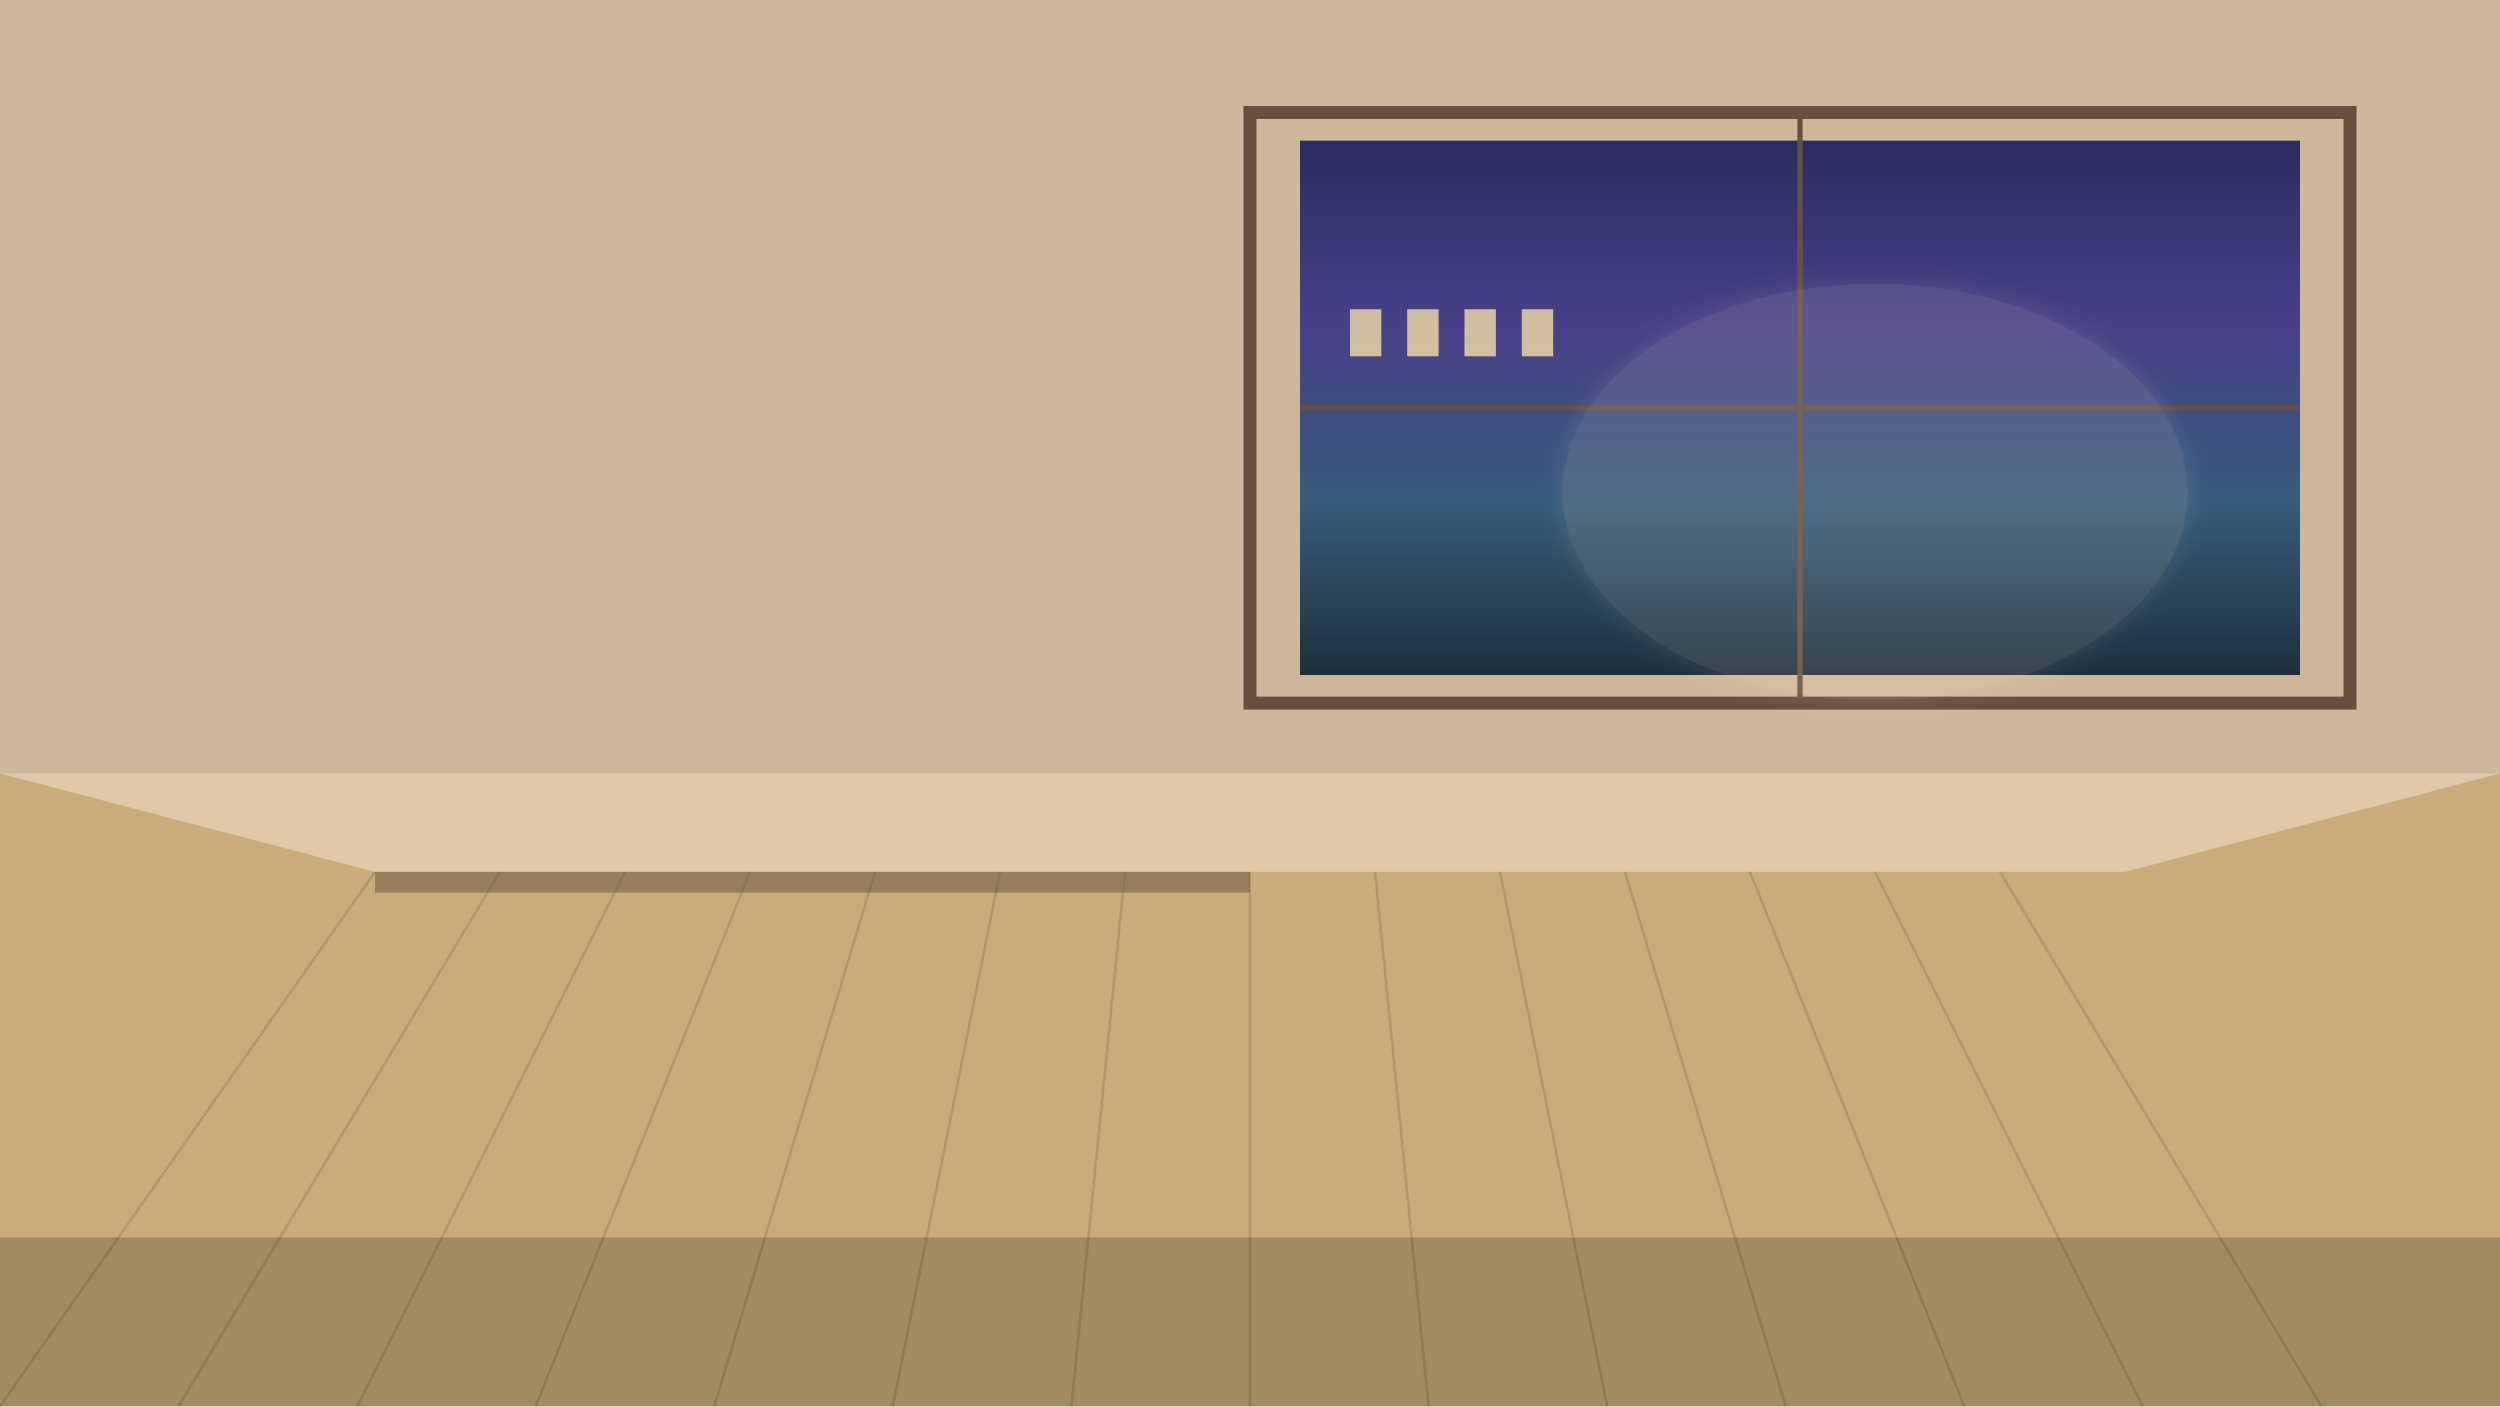
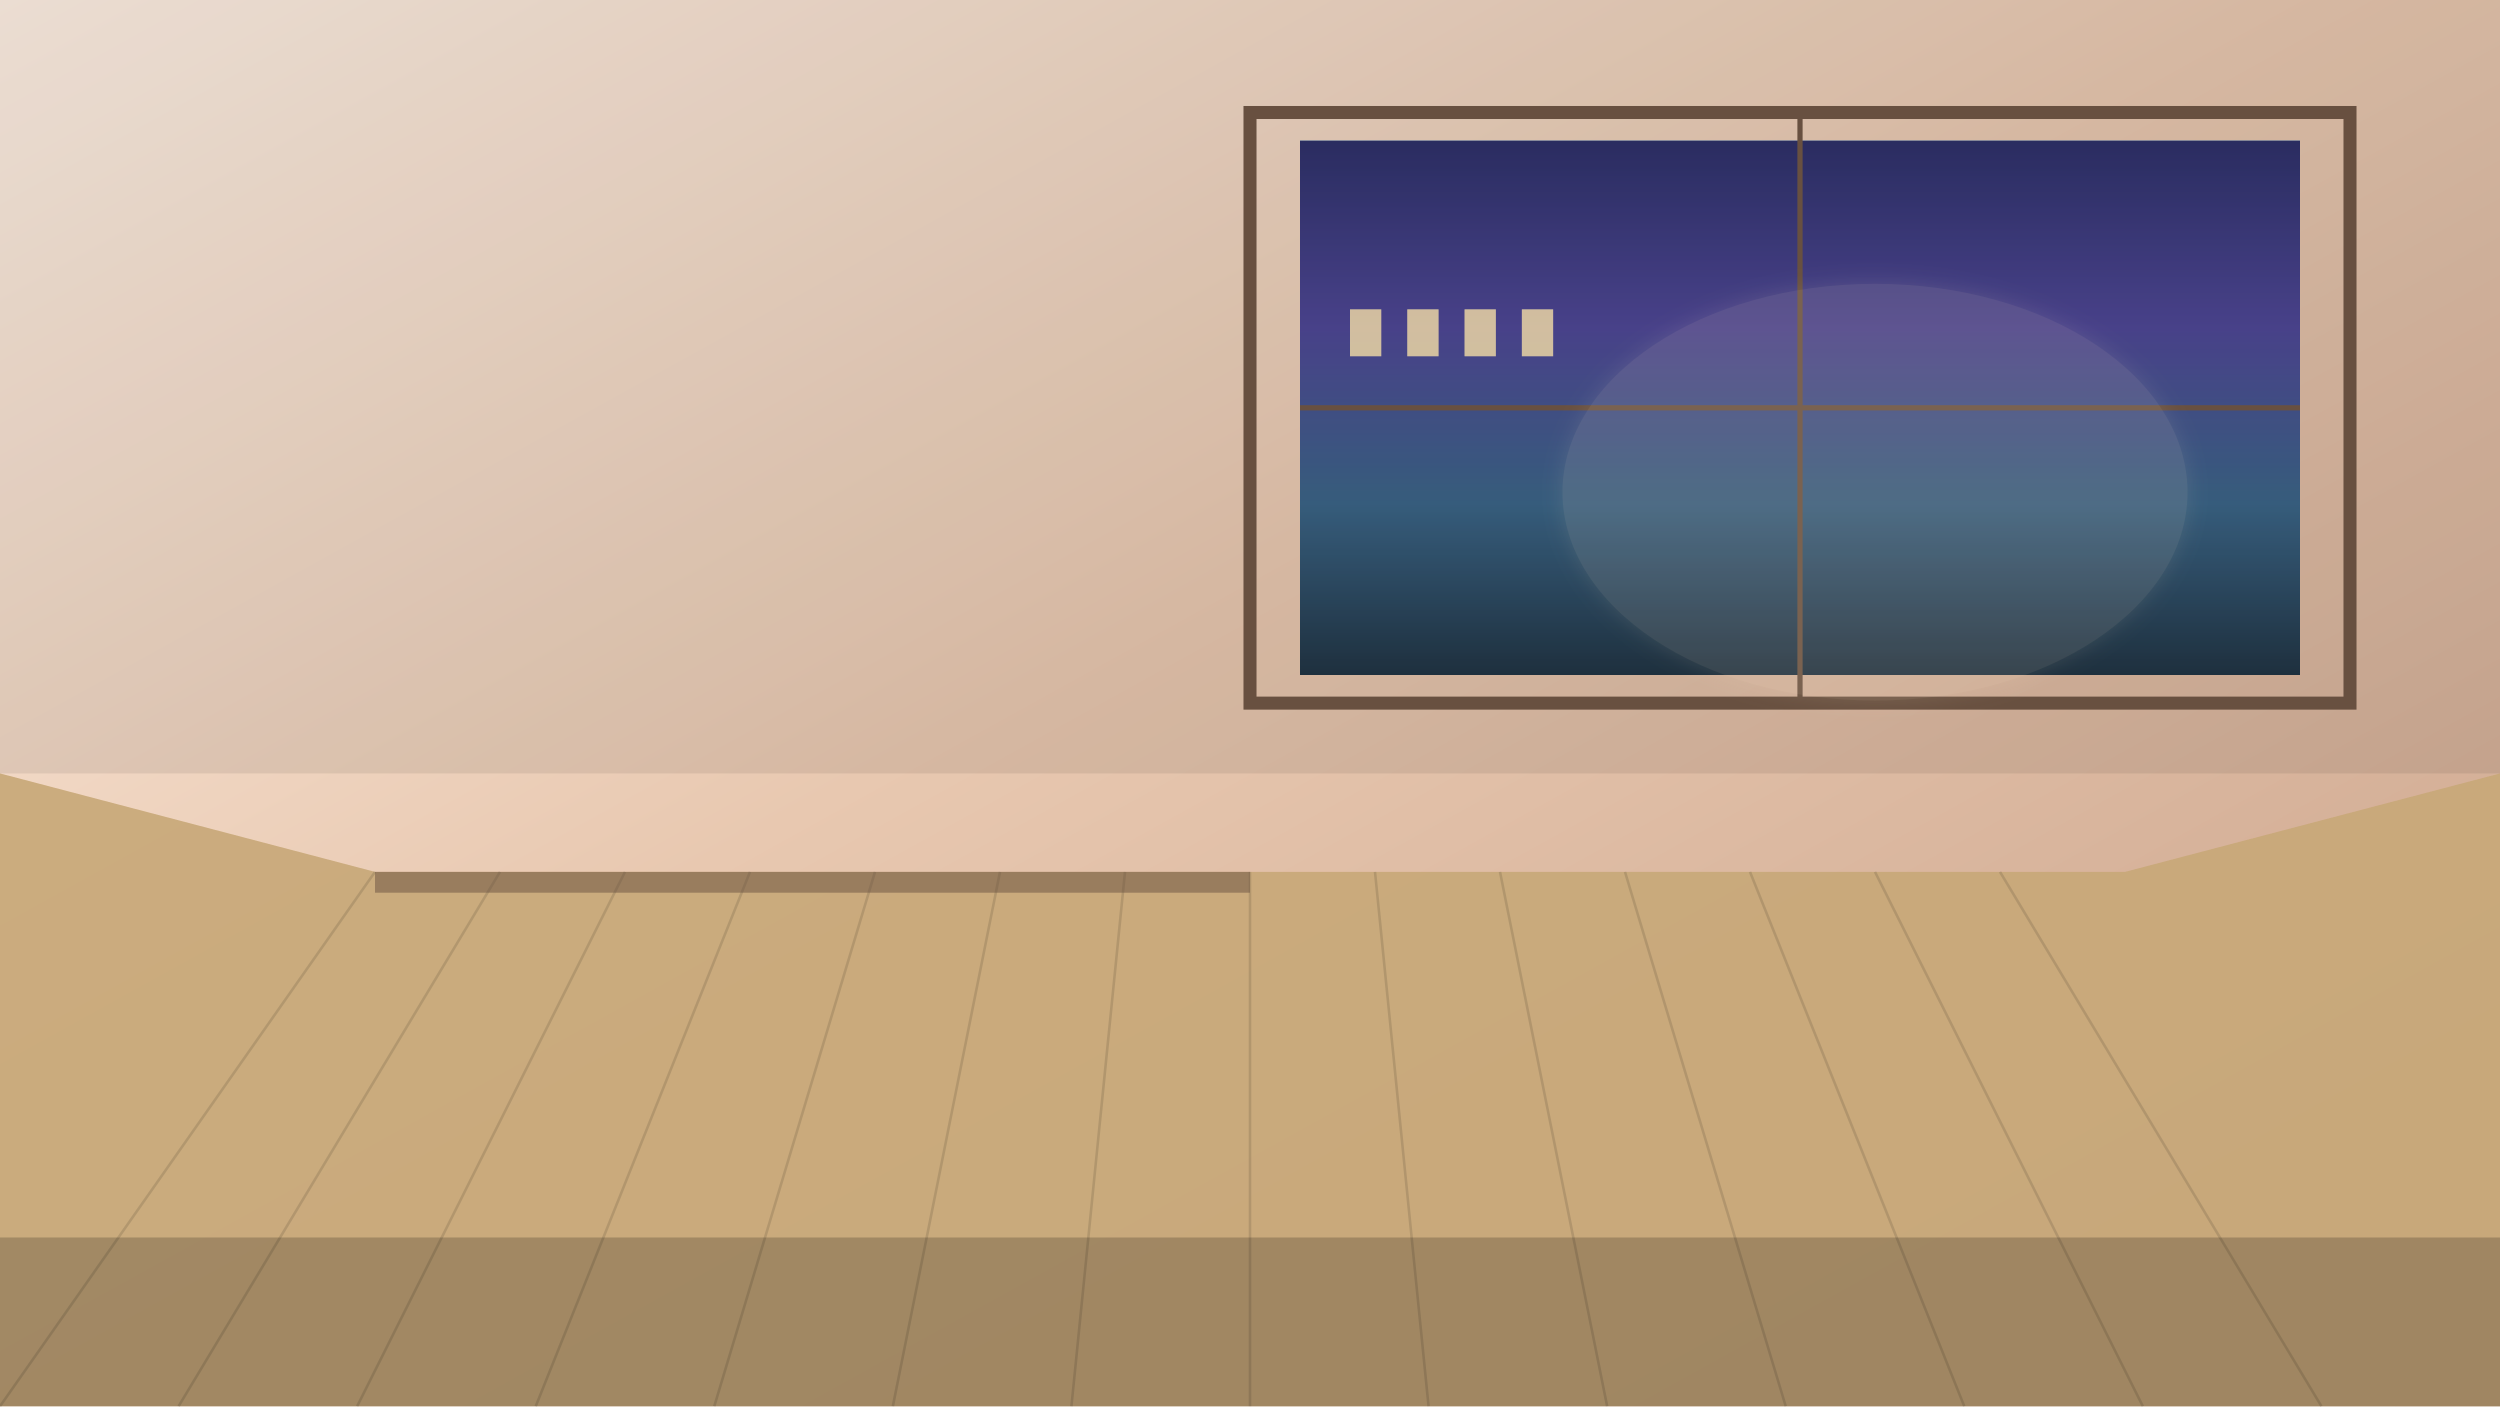
<svg xmlns="http://www.w3.org/2000/svg" viewBox="0 0 960 540" width="960" height="540">
  <defs>
    <linearGradient id="skyTop" x1="0" y1="0" x2="0" y2="1">
      <stop offset="0%" stop-color="#1a1048" />
      <stop offset="35%" stop-color="#3d2878" />
      <stop offset="68%" stop-color="#284868" />
      <stop offset="100%" stop-color="#0c1420" />
    </linearGradient>
    <linearGradient id="skyDay" x1="0" y1="0" x2="0" y2="1">
      <stop offset="0%" stop-color="#7ec8ff" />
      <stop offset="45%" stop-color="#a8d8f8" />
      <stop offset="78%" stop-color="#e8c878" />
      <stop offset="100%" stop-color="#88b868" />
    </linearGradient>
    <linearGradient id="skySunset" x1="0" y1="0" x2="0" y2="1">
      <stop offset="0%" stop-color="#ff6b4a" />
      <stop offset="28%" stop-color="#d84888" />
      <stop offset="55%" stop-color="#683878" />
      <stop offset="100%" stop-color="#120818" />
    </linearGradient>
    <linearGradient id="haze" x1="0" y1="0.4" x2="0" y2="1">
      <stop offset="0%" stop-color="#fff" stop-opacity="0" />
      <stop offset="100%" stop-color="#c8d8f0" stop-opacity="0.22" />
    </linearGradient>
    <filter id="softGlow" x="-40%" y="-40%" width="180%" height="180%">
      <feGaussianBlur stdDeviation="4" result="b" />
      <feMerge>
        <feMergeNode in="b" />
        <feMergeNode in="SourceGraphic" />
      </feMerge>
    </filter>
    <filter id="neonGlow" x="-60%" y="-60%" width="220%" height="220%">
      <feGaussianBlur stdDeviation="6" result="b" />
      <feMerge>
        <feMergeNode in="b" />
        <feMergeNode in="b" />
        <feMergeNode in="SourceGraphic" />
      </feMerge>
    </filter>
    <filter id="paintSoft" x="-2%" y="-2%" width="104%" height="104%">
      <feGaussianBlur stdDeviation="0.6" />
    </filter>
    <radialGradient id="sunDisc" cx="0.5" cy="0.5" r="0.5">
      <stop offset="0%" stop-color="#fff8e8" />
      <stop offset="55%" stop-color="#ffd080" />
      <stop offset="100%" stop-color="#ff904000" />
    </radialGradient>
    <radialGradient id="moonGlow" cx="0.5" cy="0.5" r="0.5">
      <stop offset="0%" stop-color="#fffef8" />
      <stop offset="40%" stop-color="#e8e0f0" />
      <stop offset="100%" stop-color="#e8e0f000" />
    </radialGradient>
+     <linearGradient id="wallWarm" x1="0" y1="0" x2="1" y2="1">
+       <stop offset="0%" stop-color="#fff0e4" />
+       <stop offset="45%" stop-color="#e8c8b0" />
+       <stop offset="100%" stop-color="#c8a088" />
+     </linearGradient>
+     <linearGradient id="wallCool" x1="0" y1="0" x2="0" y2="1">
+       <stop offset="0%" stop-color="#eef2f8" />
+       <stop offset="100%" stop-color="#b8c0d0" />
+     </linearGradient>
+     <linearGradient id="floorWood" x1="0" y1="0.6" x2="0" y2="1">
+       <stop offset="0%" stop-color="#a88870" />
+       <stop offset="100%" stop-color="#685040" />
+     </linearGradient>
+     <radialGradient id="lampGlow" cx="0.5" cy="0.5" r="0.5">
+       <stop offset="0%" stop-color="#fff8e0" />
+       <stop offset="70%" stop-color="#ffd898" stop-opacity="0.35" />
+       <stop offset="100%" stop-color="#ffd898" stop-opacity="0" />
+     </radialGradient>
  </defs>
-   <rect width="960" height="540" fill="#e0c8a8" />
-   <polygon points="0,297 0,540 960,540 960,297 816,334.8 144,334.8" fill="#c8a878" opacity="0.9" />
+   <rect width="960" height="540" fill="url(#wallWarm)" />
+   <polygon points="0,297 0,540 960,540 960,297 816,334.8 144,334.8" fill="#c8a878" opacity="0.92" />
  <line x1="0" y1="540" x2="144" y2="334.8" stroke="#000" stroke-opacity="0.12" stroke-width="1" />
  <line x1="68.571" y1="540" x2="192" y2="334.8" stroke="#000" stroke-opacity="0.12" stroke-width="1" />
  <line x1="137.143" y1="540" x2="240" y2="334.8" stroke="#000" stroke-opacity="0.12" stroke-width="1" />
  <line x1="205.714" y1="540" x2="288" y2="334.8" stroke="#000" stroke-opacity="0.12" stroke-width="1" />
  <line x1="274.286" y1="540" x2="336" y2="334.8" stroke="#000" stroke-opacity="0.12" stroke-width="1" />
  <line x1="342.857" y1="540" x2="384" y2="334.8" stroke="#000" stroke-opacity="0.12" stroke-width="1" />
  <line x1="411.429" y1="540" x2="432" y2="334.8" stroke="#000" stroke-opacity="0.12" stroke-width="1" />
  <line x1="480" y1="540" x2="480" y2="334.8" stroke="#000" stroke-opacity="0.12" stroke-width="1" />
  <line x1="548.571" y1="540" x2="528" y2="334.8" stroke="#000" stroke-opacity="0.12" stroke-width="1" />
  <line x1="617.143" y1="540" x2="576" y2="334.8" stroke="#000" stroke-opacity="0.12" stroke-width="1" />
  <line x1="685.714" y1="540" x2="624" y2="334.8" stroke="#000" stroke-opacity="0.12" stroke-width="1" />
  <line x1="754.286" y1="540" x2="672" y2="334.8" stroke="#000" stroke-opacity="0.12" stroke-width="1" />
  <line x1="822.857" y1="540" x2="720" y2="334.8" stroke="#000" stroke-opacity="0.12" stroke-width="1" />
  <line x1="891.429" y1="540" x2="768" y2="334.8" stroke="#000" stroke-opacity="0.12" stroke-width="1" />
  <rect x="0" y="0" width="960" height="297" fill="#000" opacity="0.08" />
  <rect x="499.2" y="54" width="384" height="205.2" fill="#87ceeb" />
  <rect x="499.2" y="54" width="384" height="205.2" fill="url(#skyTop)" opacity="0.85" />
  <rect x="518.4" y="118.8" width="12" height="18" fill="#ffe8a8" opacity="0.5" />
  <rect x="540.4" y="118.8" width="12" height="18" fill="#ffe8a8" opacity="0.5" />
  <rect x="562.4" y="118.8" width="12" height="18" fill="#ffe8a8" opacity="0.5" />
  <rect x="584.4" y="118.8" width="12" height="18" fill="#ffe8a8" opacity="0.5" />
  <rect x="518.4" y="118.8" width="12" height="18" fill="#ffe8a8" opacity="0.5" />
  <rect x="540.4" y="118.8" width="12" height="18" fill="#ffe8a8" opacity="0.5" />
  <rect x="562.4" y="118.8" width="12" height="18" fill="#ffe8a8" opacity="0.5" />
  <rect x="584.4" y="118.8" width="12" height="18" fill="#ffe8a8" opacity="0.5" />
  <rect x="480" y="43.2" width="422.4" height="226.8" fill="none" stroke="#685040" stroke-width="5" />
  <path d="M691.2 43.2 L691.2 270 M499.2 156.6 L883.2 156.6" stroke="#685040" stroke-width="2" />
  <ellipse cx="720" cy="189" rx="120" ry="80" fill="#ffe8c8" opacity="0.12" filter="url(#softGlow)" />
  <rect x="144" y="334.8" width="336" height="8" fill="#685040" opacity="0.5" />
  <rect x="0" y="475.2" width="960" height="64.8" fill="#000" opacity="0.2" />
</svg>
